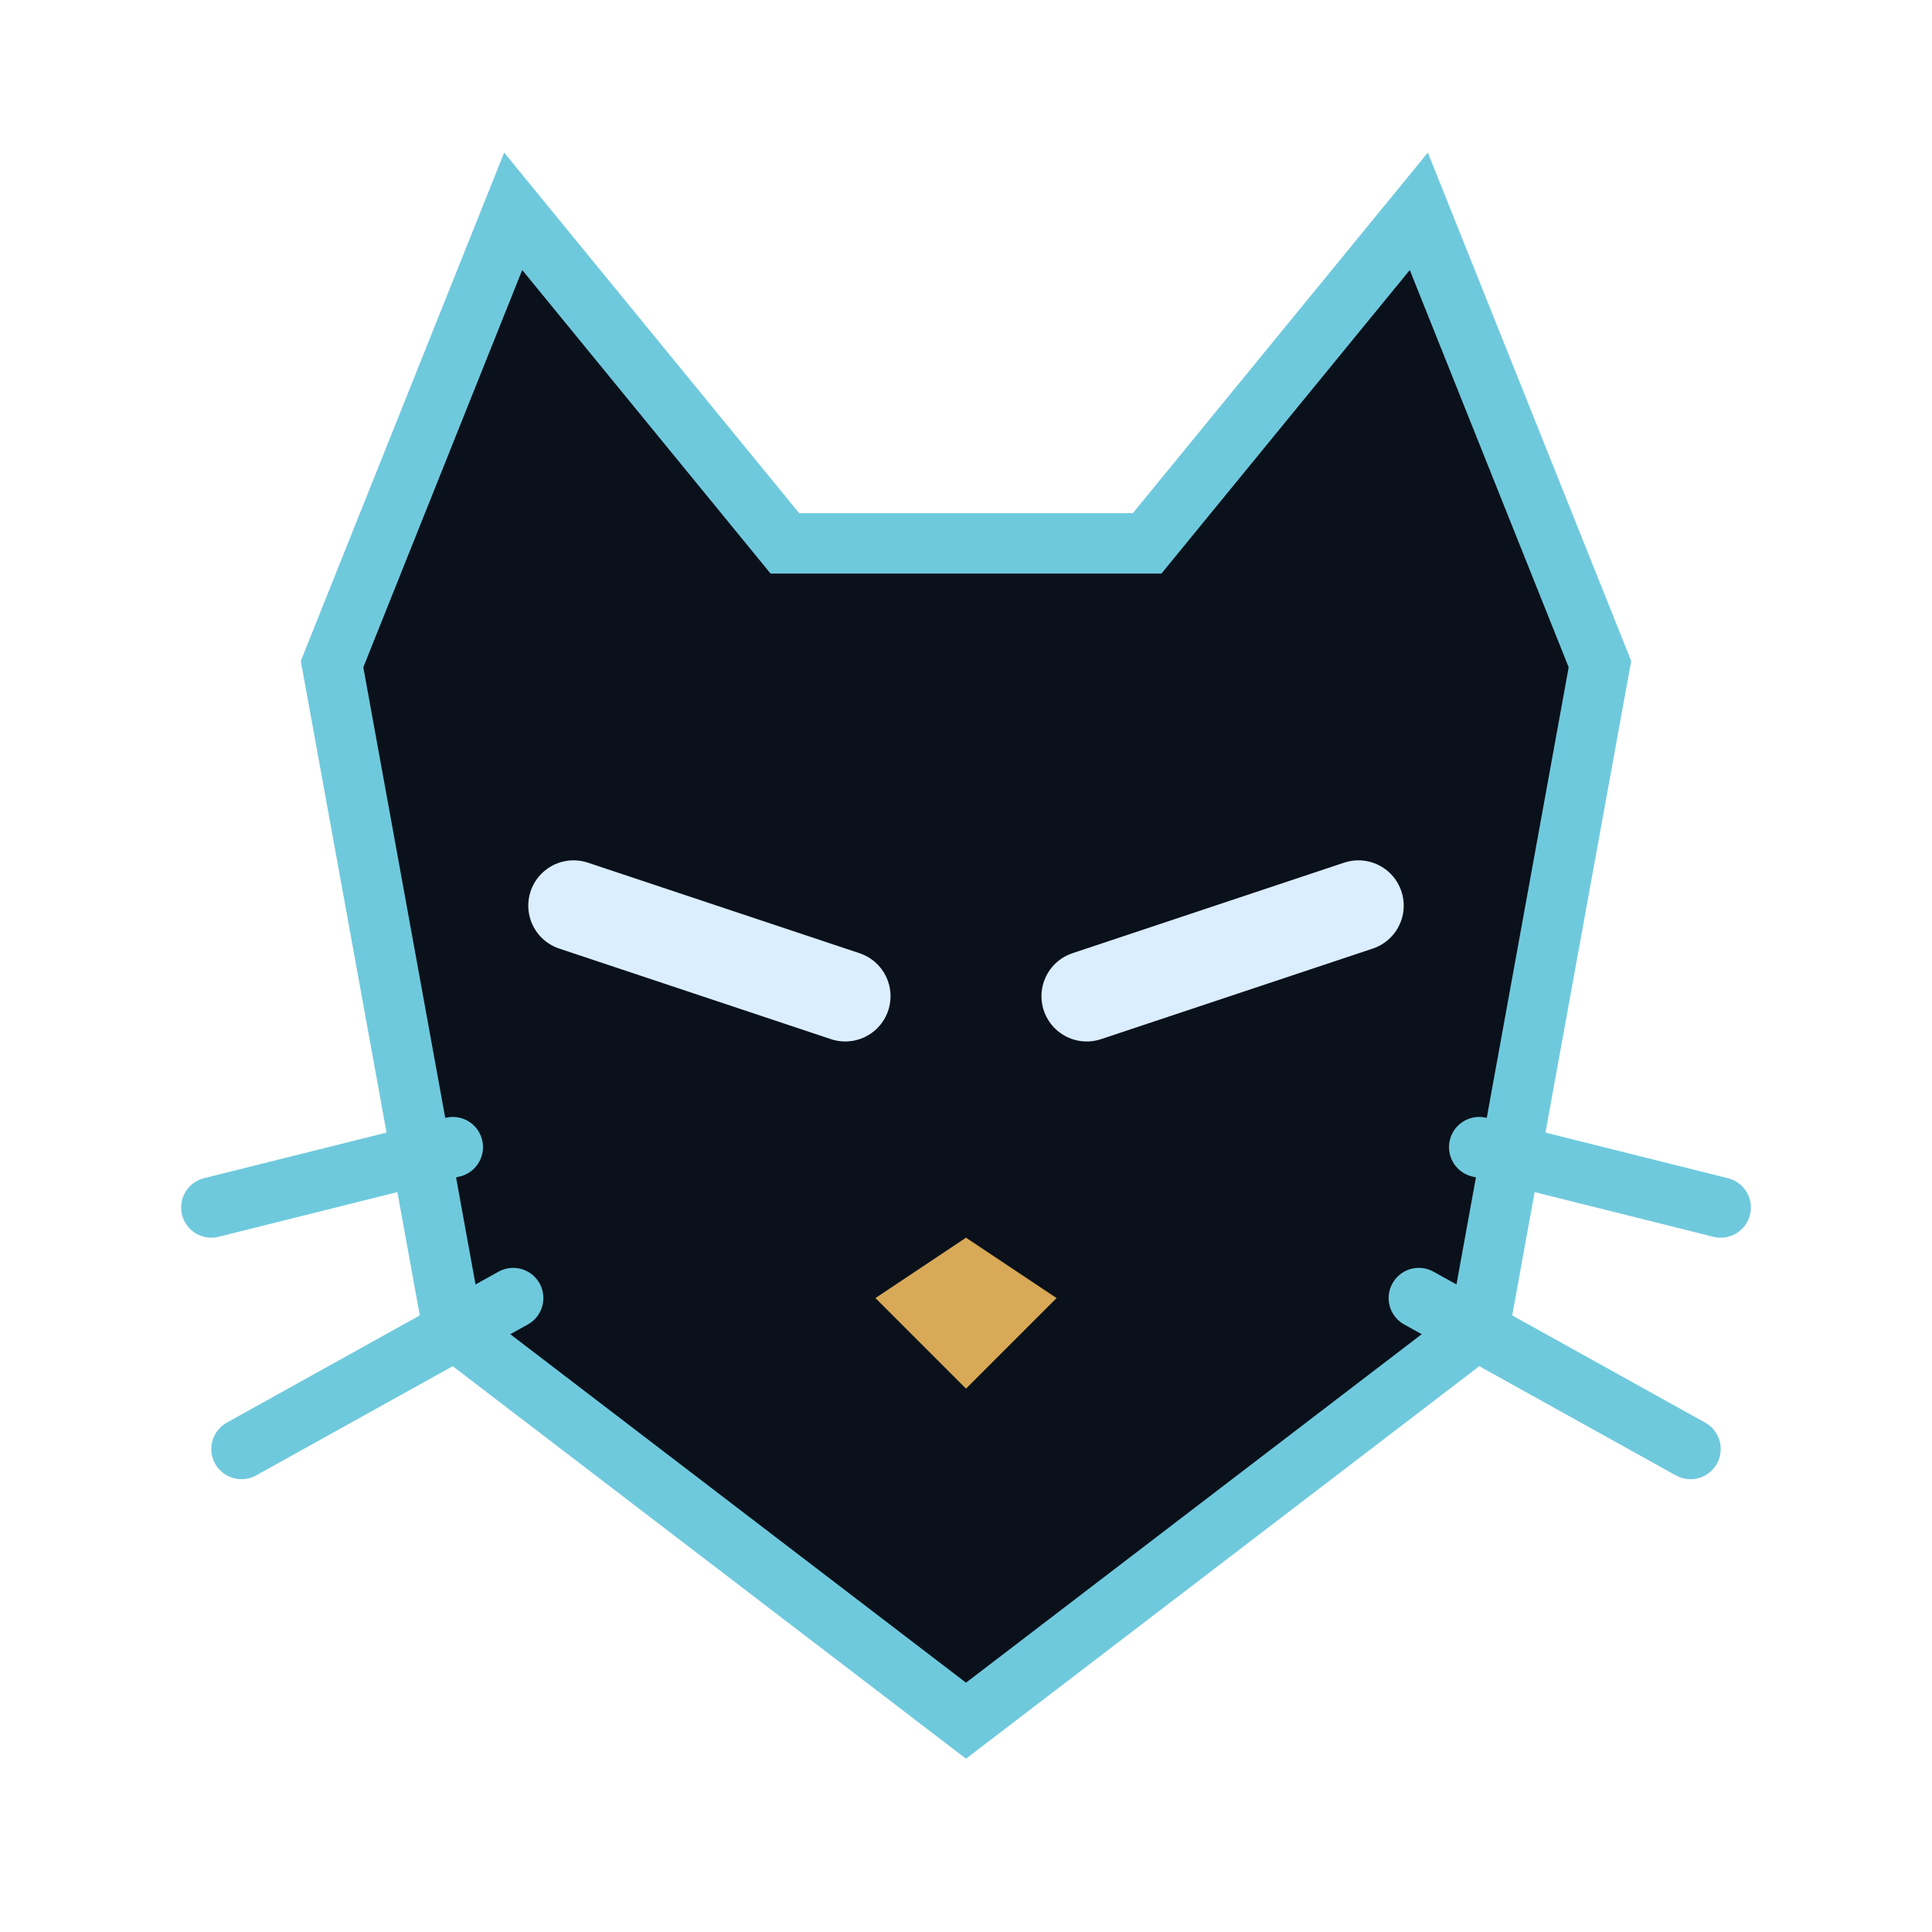
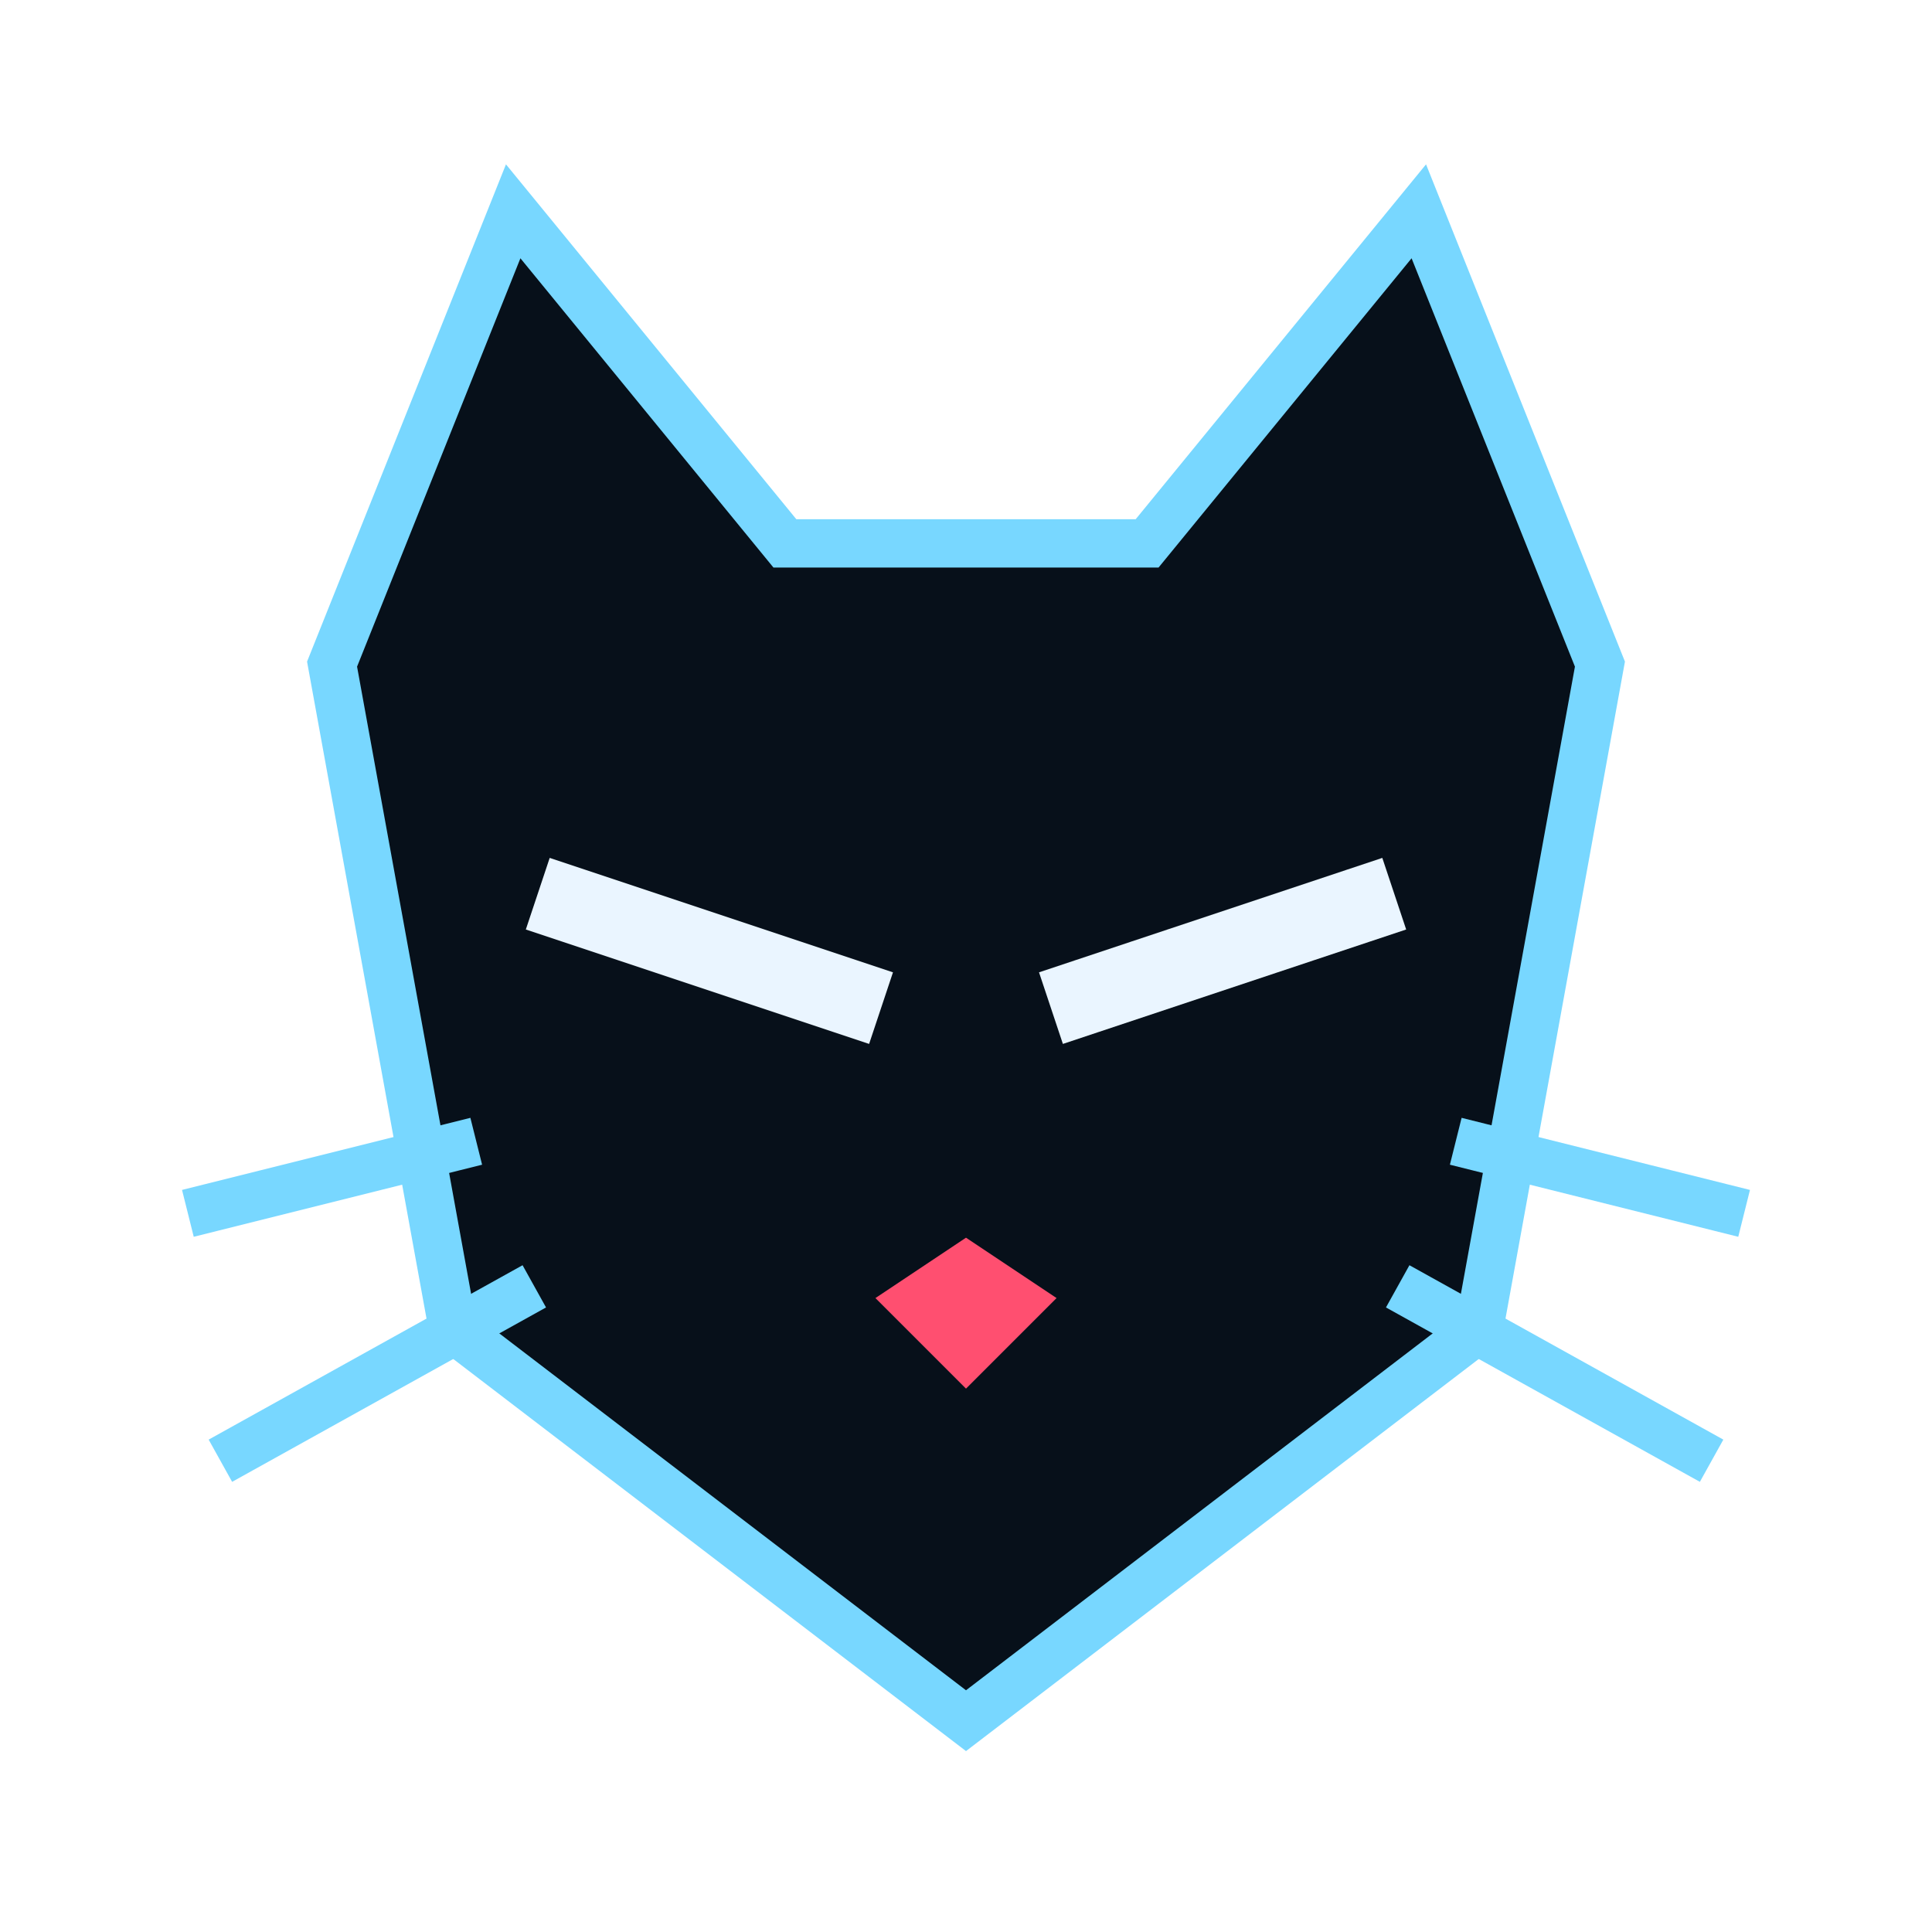
<svg xmlns="http://www.w3.org/2000/svg" viewBox="0 0 64 64" role="img" aria-labelledby="title">
-   <path fill="#0a111b" stroke="#6fc9dd" stroke-width="2" d="M11 22 17 7l9 11h12L47 7l6 15-4 22-17 13-17-13Z" />
-   <path fill="none" stroke="#dbeeff" stroke-linecap="round" stroke-width="3" d="m19 30 9 3m17-3-9 3" />
-   <path fill="#d8a956" d="m29 43 3 3 3-3-3-2Z" />
-   <path fill="none" stroke="#6fc9dd" stroke-linecap="round" stroke-width="2" d="m15 38-8 2m10 3-9 5m41-10 8 2m-10 3 9 5" />
+   <path fill="#07101a" stroke="#78d7ff" stroke-width="1.6" d="M11 22 17 7l9 11h12L47 7l6 15-4 22-17 13-17-13Z" />
+   <path fill="none" stroke="#eaf5ff" stroke-linecap="square" stroke-width="2.5" d="m19 30 9 3m17-3-9 3" />
+   <path fill="#ff4f70" d="m29 43 3 3 3-3-3-2Z" />
+   <path fill="none" stroke="#78d7ff" stroke-linecap="square" stroke-width="1.6" d="m15 38-8 2m10 3-9 5m41-10 8 2m-10 3 9 5" />
</svg>
